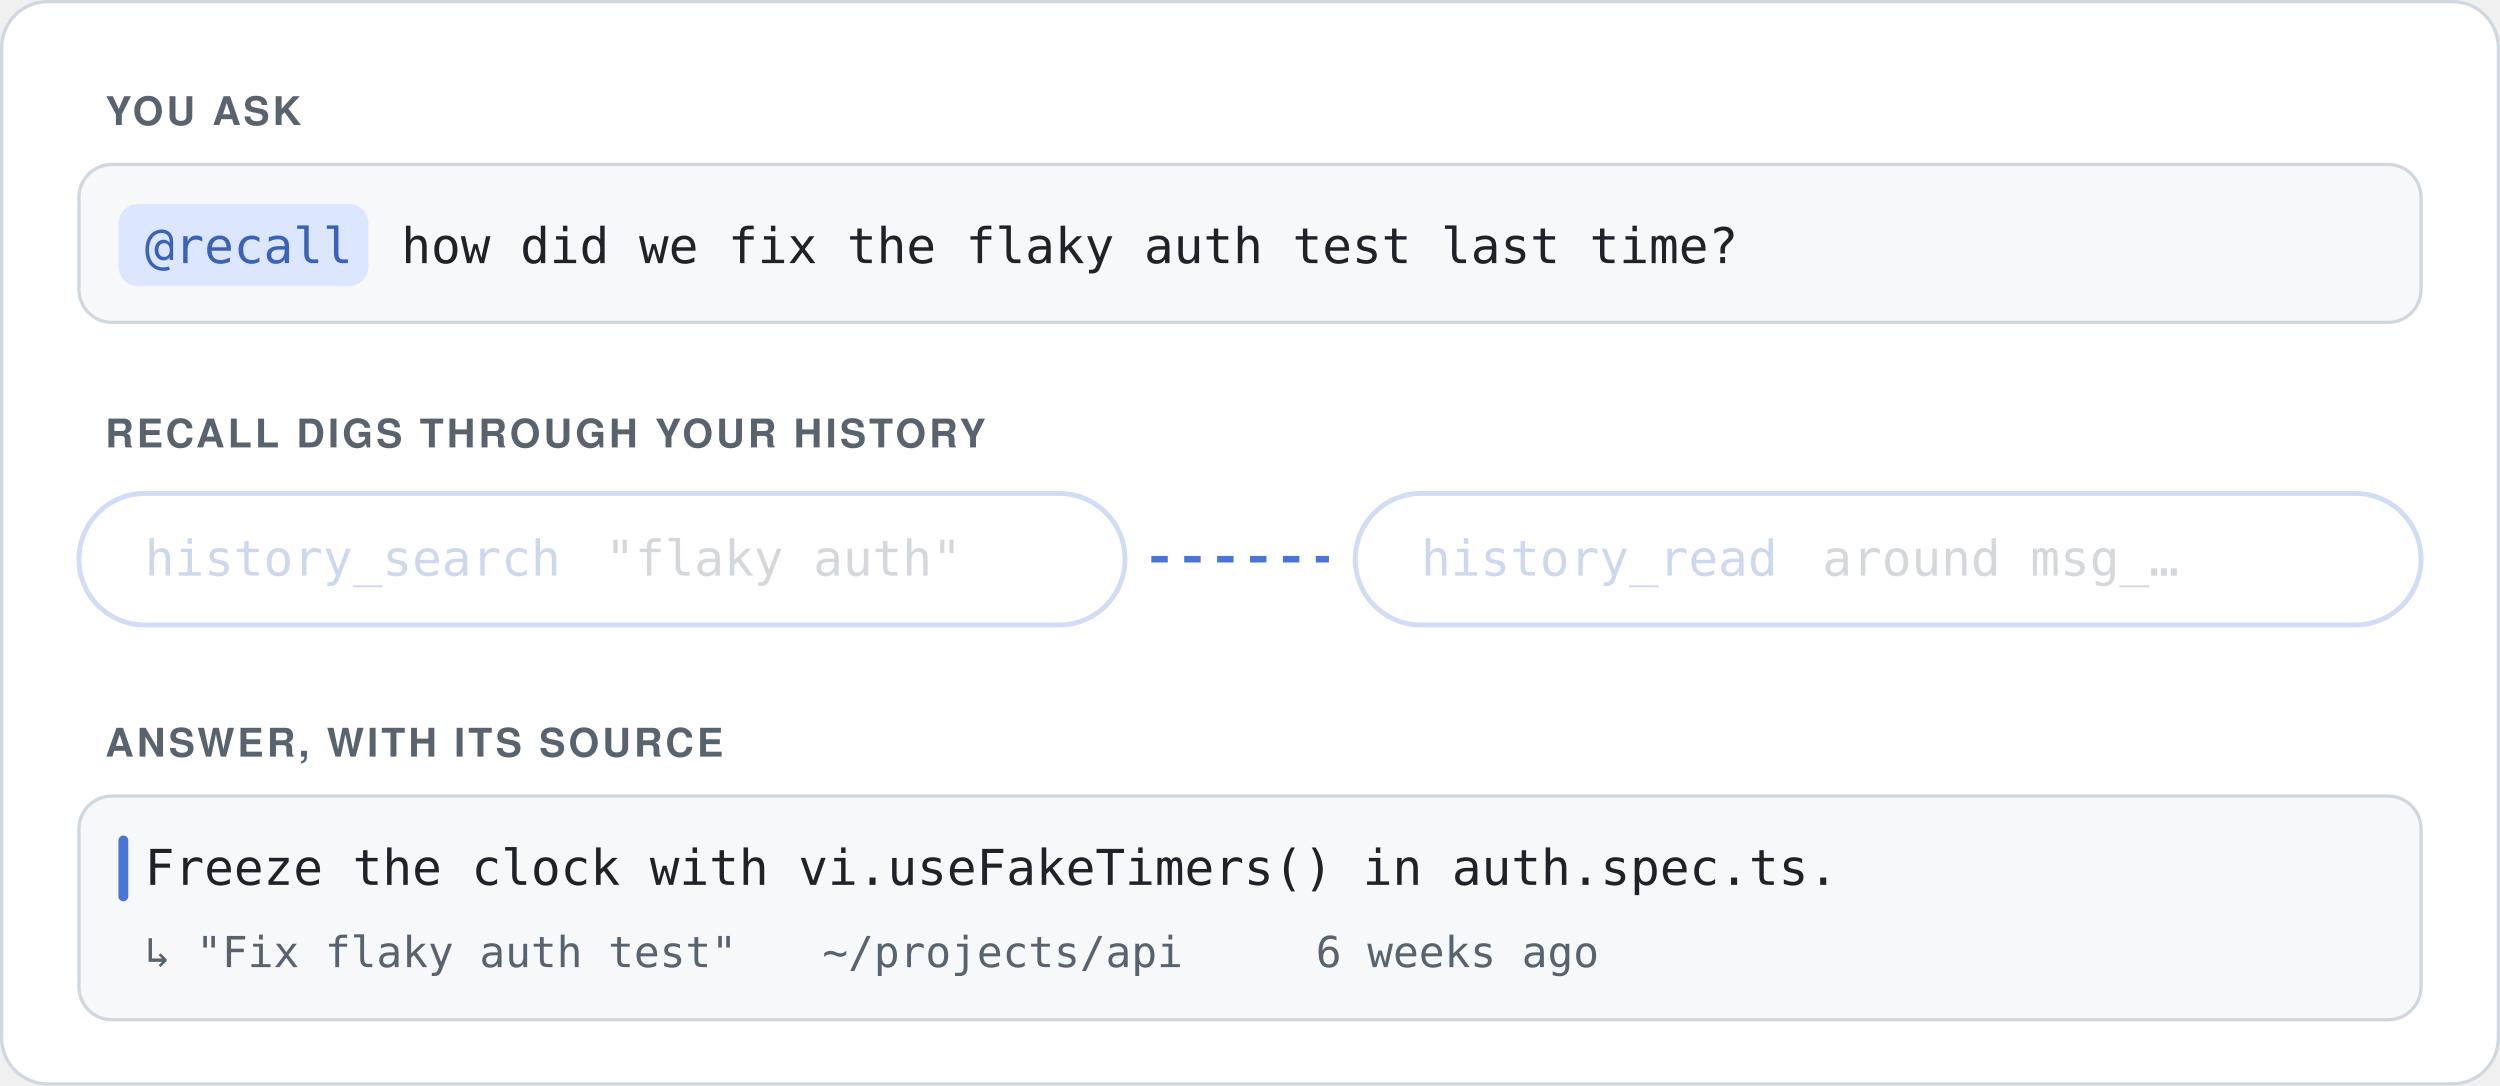
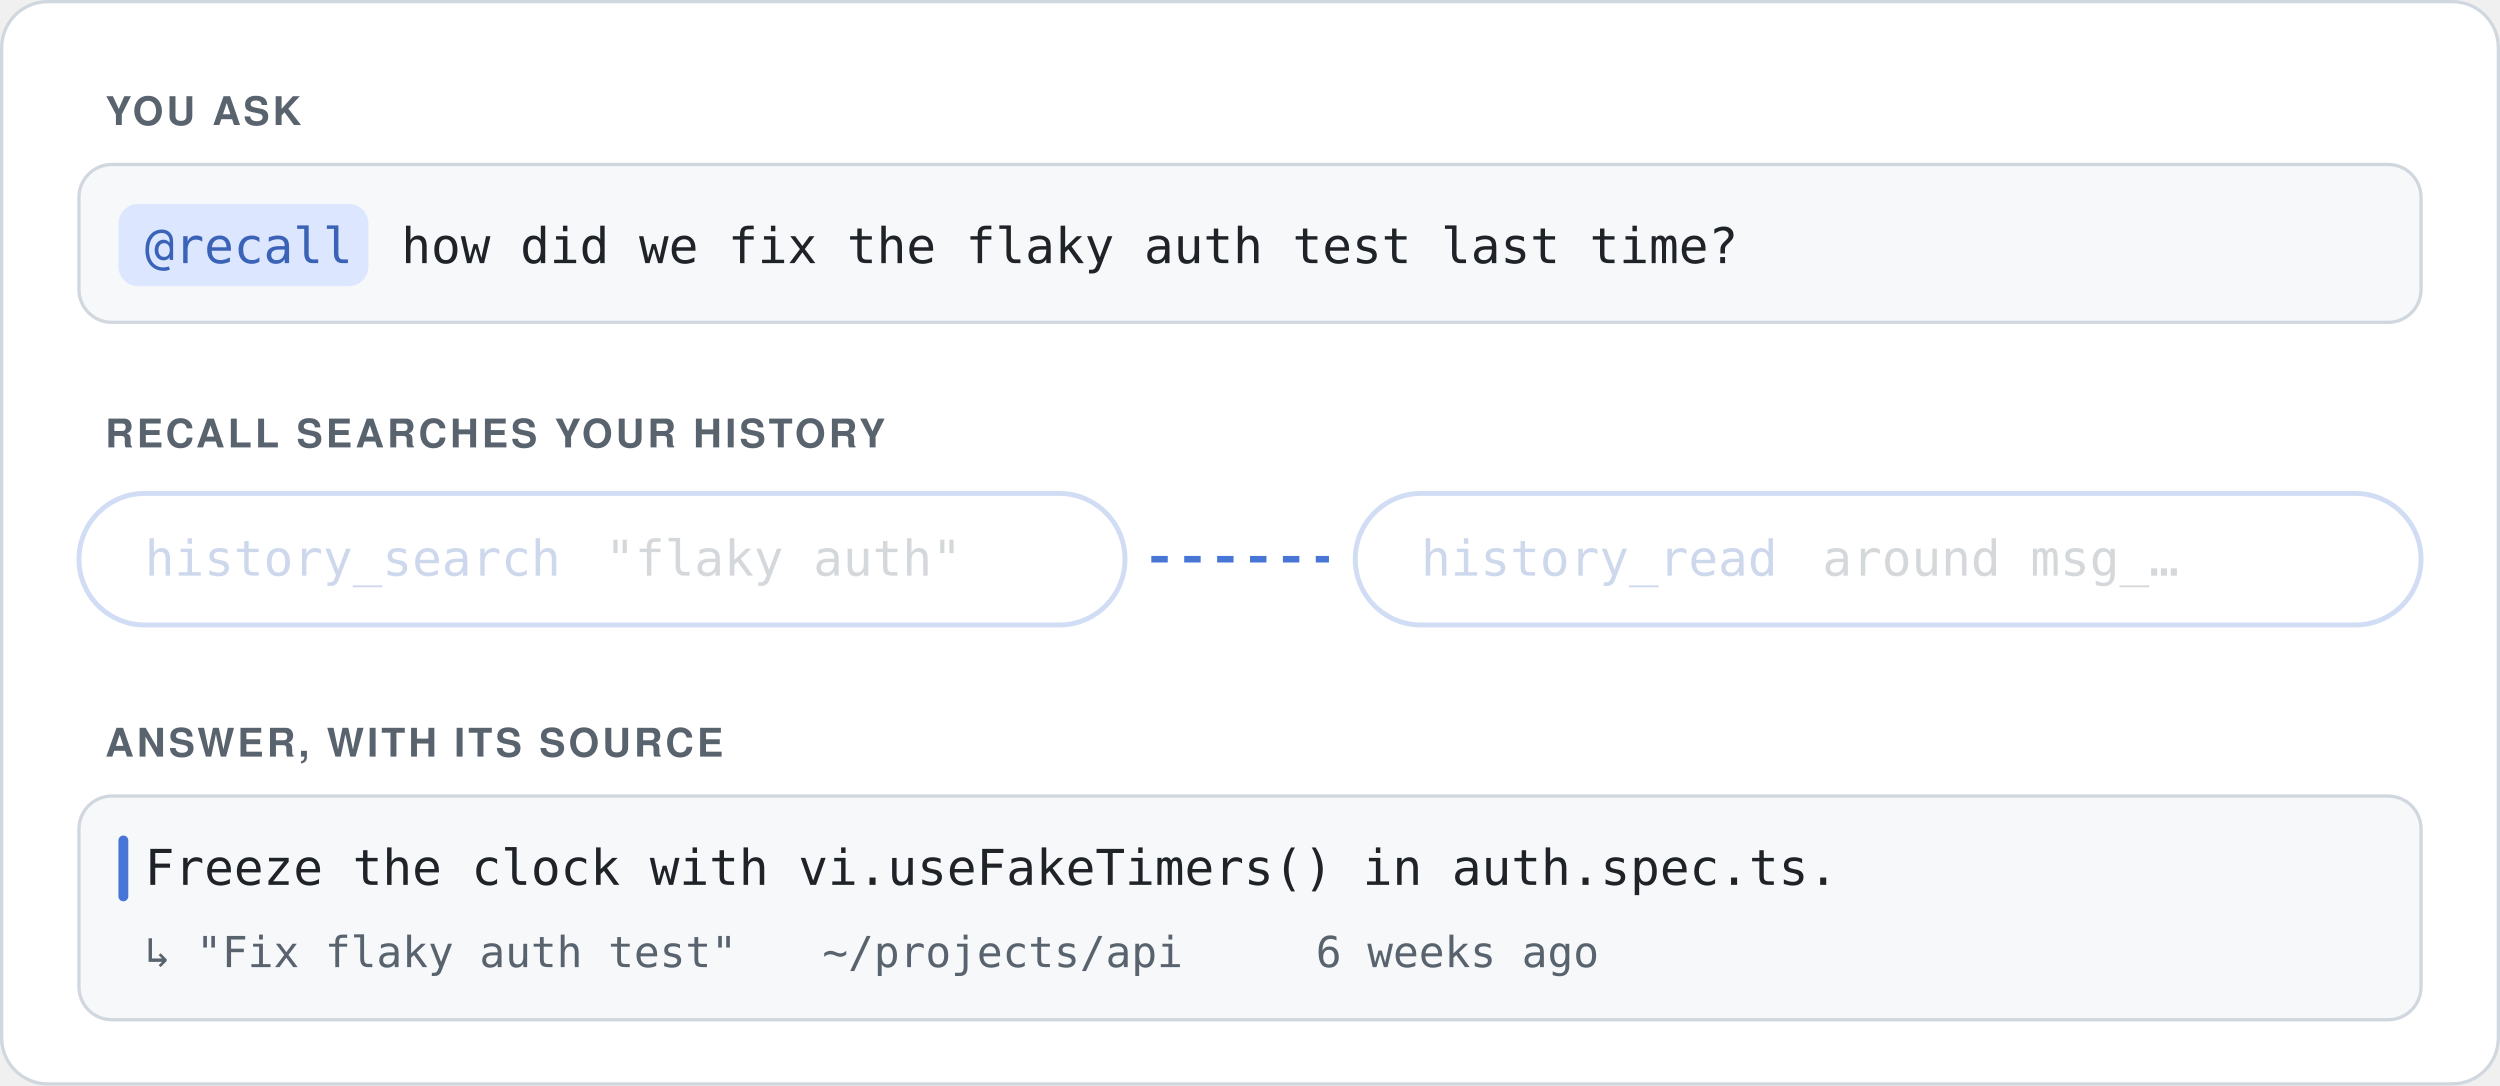
<svg xmlns="http://www.w3.org/2000/svg" width="760" height="330" viewBox="0 0 760 330" role="img" aria-label="You ask '@recall how did we fix the flaky auth test last time?'. Recall runs history_search and history_read, then answers with the fix and the source session.">
  <style>
    .card { fill: #ffffff; stroke: #d0d7de; }
    .box { fill: #f6f8fa; stroke: #d0d7de; }
    .text { fill: #1f2328; }
    .muted { fill: #59636e; }
    .teal { fill: #3A63B8; }
    .teal-pill { fill: #DCE7FF; }
    .teal-bar { fill: #4876D6; }
    .chip { fill: #ffffff; stroke: #4876D6; stroke-width: 1.5; }
    .wire { stroke: #4876D6; stroke-width: 2; stroke-dasharray: 5 5; fill: none; }
    @media (prefers-color-scheme: dark) {
      .card { fill: #0d1117; stroke: #30363d; }
      .box { fill: #161b22; stroke: #30363d; }
      .text { fill: #e6edf3; }
      .muted { fill: #9198a1; }
      .teal { fill: #A9C4FF; }
      .teal-pill { fill: #0B1F3F; }
      .chip { fill: #0d1117; stroke: #82AAFF; }
      .wire { stroke: #82AAFF; }
    }
    text { font-family: ui-monospace, SFMono-Regular, Menlo, Consolas, monospace; font-size: 15px; }
    .small { font-size: 13px; }
    .label { font-family: -apple-system, BlinkMacSystemFont, "Segoe UI", Helvetica, Arial, sans-serif; font-size: 12px; font-weight: 600; letter-spacing: 0.08em; }
    .pop { animation: pop 8s ease-in-out infinite; transform-box: fill-box; transform-origin: center; }
    .step { animation: step 8s ease-in-out infinite both; opacity: 0.25; }
    .s2 { animation-delay: 1.2s; }
    .flow { animation: flow 0.8s linear infinite; }
    .reveal { animation: reveal 8s ease-out infinite both; }
    .r2 { animation-delay: 0.3s; }
    .r3 { animation-delay: 0.6s; }
    @keyframes pop { 0%, 6% { transform: scale(1); } 10% { transform: scale(1.1); } 14%, 100% { transform: scale(1); } }
    @keyframes step { 0%, 12% { opacity: 0.25; } 18%, 90% { opacity: 1; } 97%, 100% { opacity: 0.25; } }
    @keyframes flow { to { stroke-dashoffset: -10; } }
    @keyframes reveal { 0%, 42% { opacity: 0; transform: translateY(6px); } 50%, 90% { opacity: 1; transform: translateY(0); } 97%, 100% { opacity: 0; } }
  </style>
  <rect class="card" x="0.5" y="0.5" width="759" height="329" rx="14" />
  <text class="label muted" x="32" y="38">YOU ASK</text>
  <rect class="box" x="24" y="50" width="712" height="48" rx="10" />
  <g class="pop">
    <rect class="teal-pill" x="36" y="62" width="76" height="25" rx="6" />
    <text class="teal" x="44" y="80">@recall</text>
  </g>
  <text class="text" x="122" y="80">how did we fix the flaky auth test last time?</text>
-   <text class="label muted" x="32" y="136">RECALL DIGS THROUGH YOUR HISTORY</text>
+   <text class="label muted" x="32" y="136">RECALL SEARCHES YOUR HISTORY</text>
  <g class="step">
    <rect class="chip" x="24" y="150" width="318" height="40" rx="20" />
    <text class="teal" x="44" y="175">history_search</text>
    <text class="muted" x="184" y="175">"flaky auth"</text>
  </g>
  <path class="wire flow" d="M350 170 H404" />
  <g class="step s2">
    <rect class="chip" x="412" y="150" width="324" height="40" rx="20" />
    <text class="teal" x="432" y="175">history_read</text>
    <text class="muted" x="554" y="175">around msg_…</text>
  </g>
  <text class="label muted" x="32" y="230">ANSWER, WITH ITS SOURCE</text>
  <rect class="box" x="24" y="242" width="712" height="68" rx="10" />
  <g class="reveal">
    <rect class="teal-bar" x="36" y="254" width="3" height="20" rx="1.5" />
    <text class="text" x="44" y="269">Freeze the clock with vi.useFakeTimers() in auth.spec.ts.</text>
  </g>
  <g class="reveal r2">
    <text class="muted small" x="44" y="294">↳ "Fix flaky auth test"</text>
  </g>
  <g class="reveal r3">
    <text class="muted small" x="250" y="294">~/projects/api</text>
    <text class="muted small" x="400" y="294">6 weeks ago</text>
  </g>
</svg>
